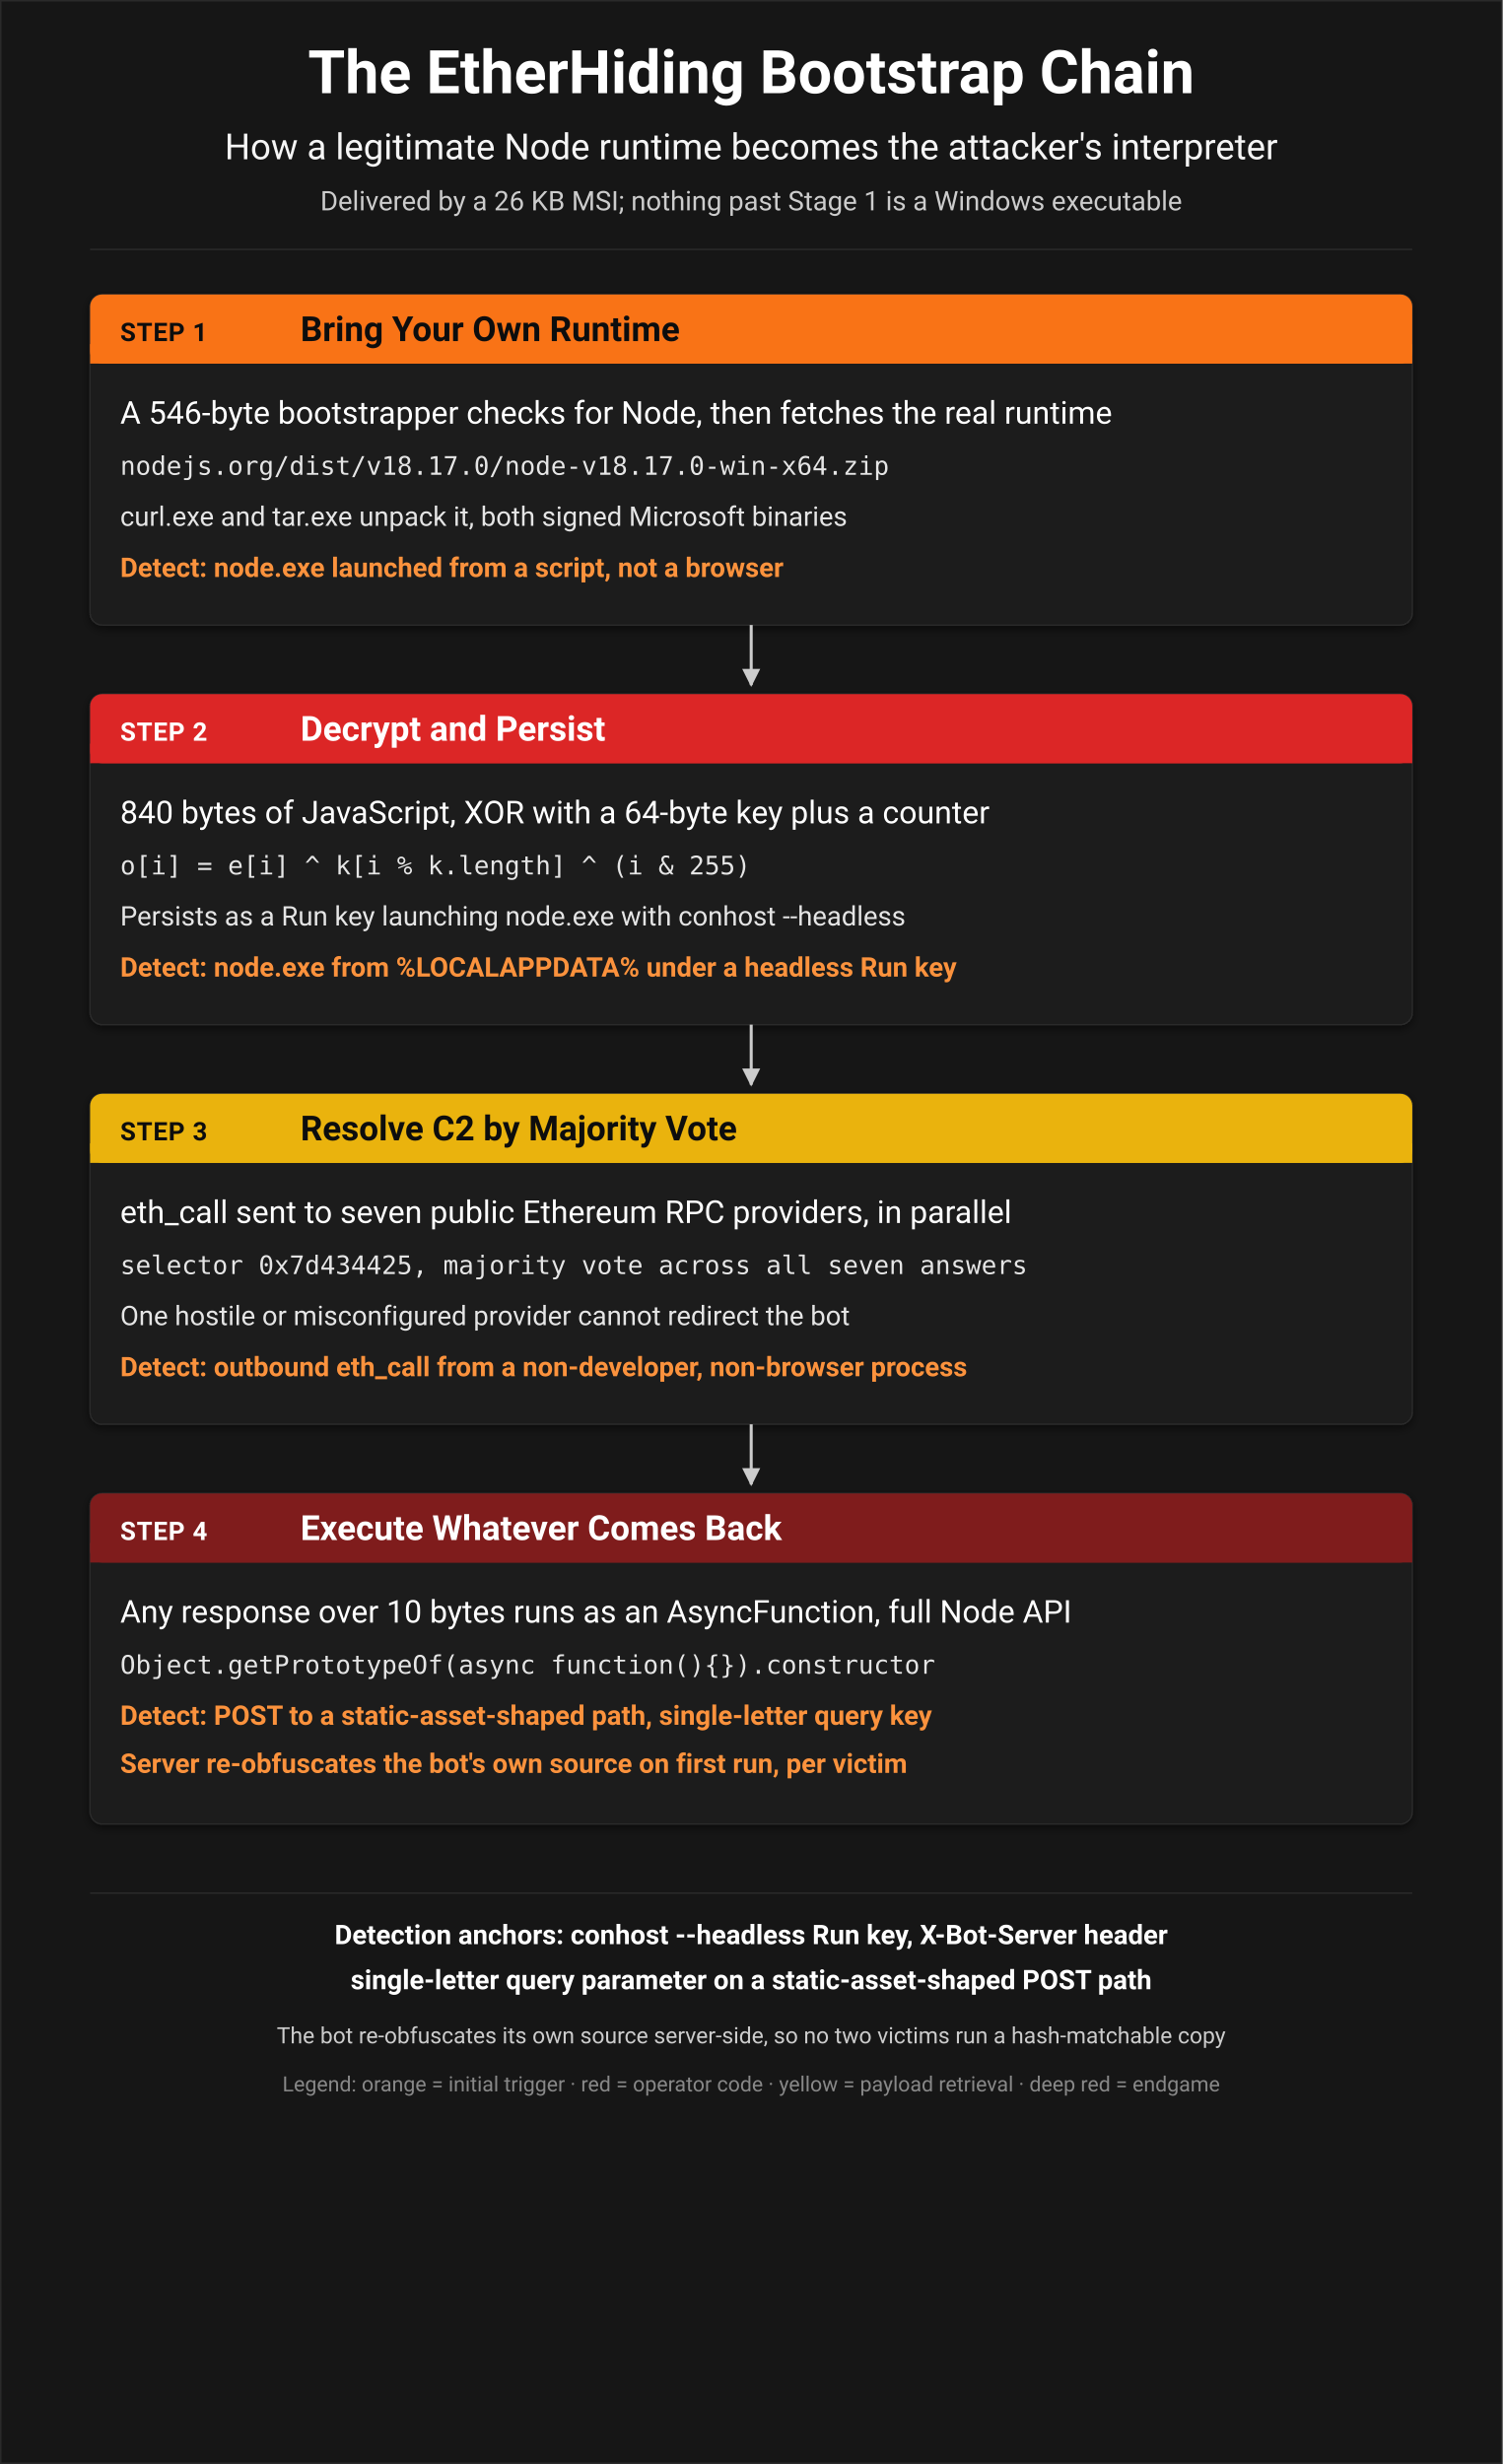
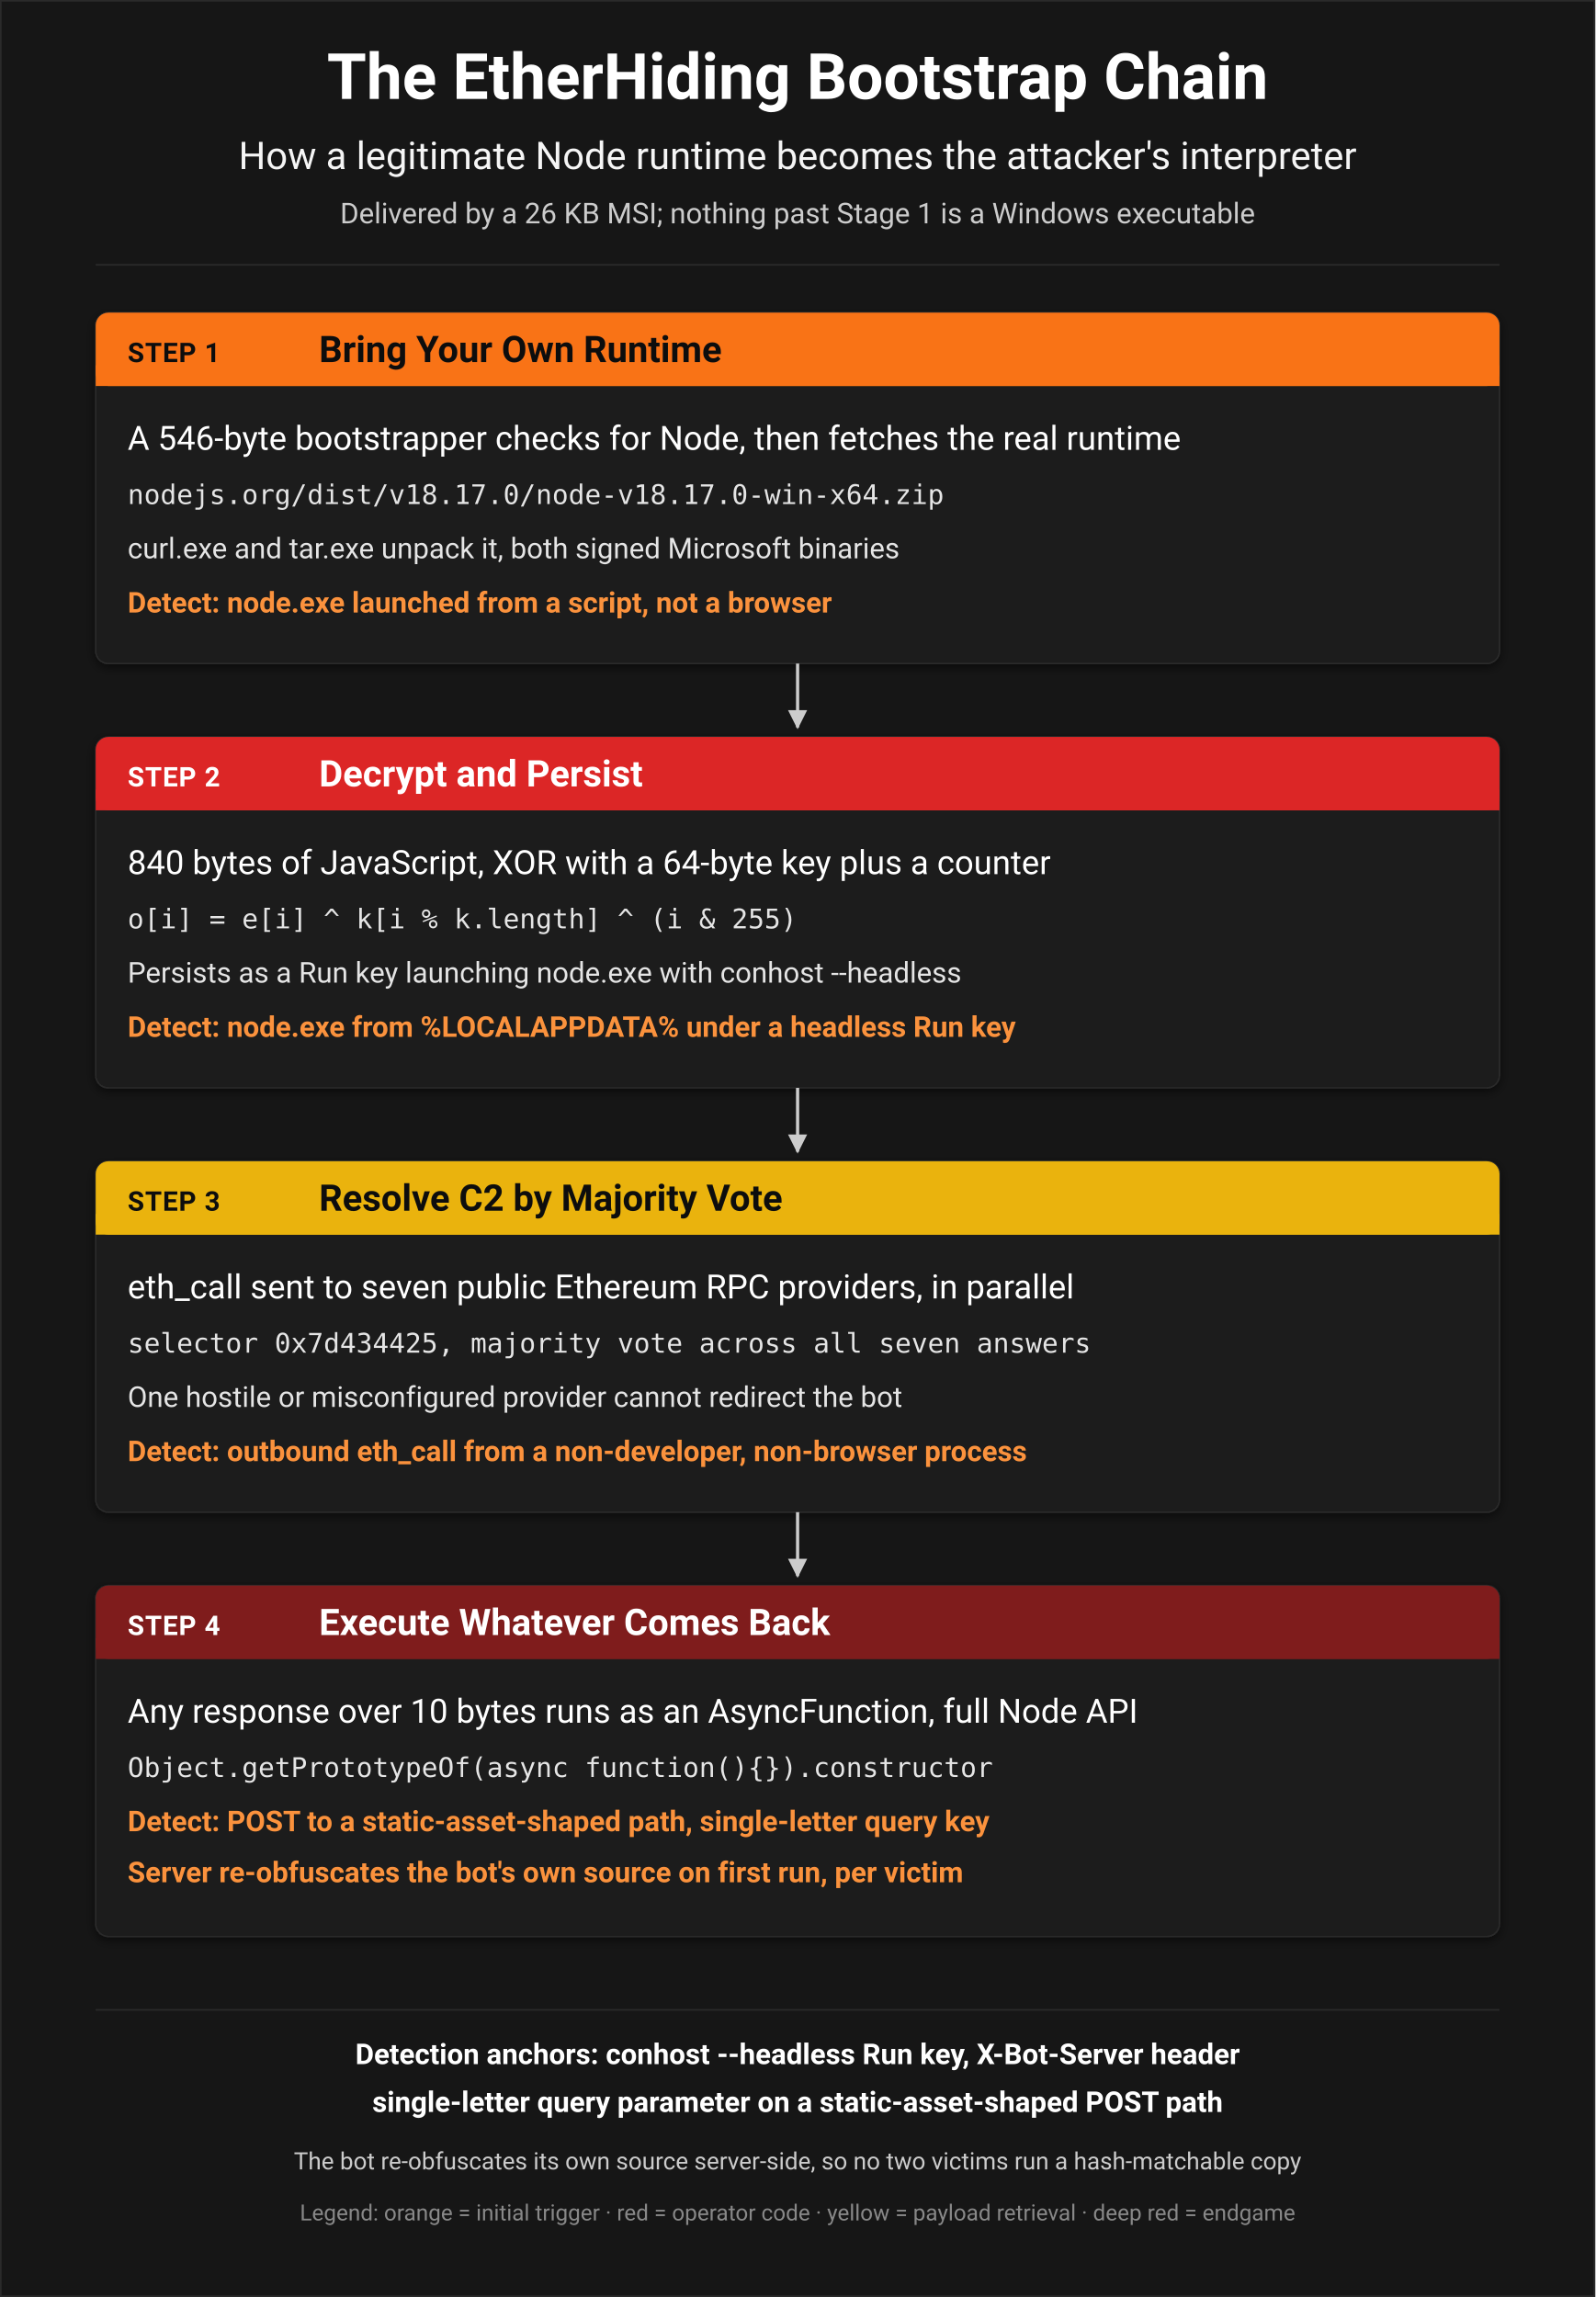
- <svg xmlns="http://www.w3.org/2000/svg" viewBox="0 0 1000 1640" font-family="-apple-system, BlinkMacSystemFont, 'Segoe UI', Roboto, 'Helvetica Neue', Arial, sans-serif">
+ <svg xmlns="http://www.w3.org/2000/svg" viewBox="0 0 1000 1440" font-family="-apple-system, BlinkMacSystemFont, 'Segoe UI', Roboto, 'Helvetica Neue', Arial, sans-serif">
  <defs>
    <marker id="arrow" viewBox="0 0 10 10" refX="9" refY="5" markerWidth="6" markerHeight="6" orient="auto">
      <path d="M 0 0 L 10 5 L 0 10 z" fill="#cccccc" />
    </marker>
    <filter id="cardShadow" x="-2%" y="-2%" width="104%" height="108%">
      <feDropShadow dx="0" dy="2" stdDeviation="3" flood-color="#000" flood-opacity="0.55" />
    </filter>
  </defs>
-   <rect width="1000" height="1640" fill="#161616" />
-   <rect x="0.5" y="0.5" width="999" height="1639" fill="none" stroke="#2a2a2a" stroke-width="1" />
+   <rect width="1000" height="1440" fill="#161616" />
+   <rect x="0.5" y="0.5" width="999" height="1439" fill="none" stroke="#2a2a2a" stroke-width="1" />
  <text x="500" y="62" text-anchor="middle" font-size="40" font-weight="700" fill="#ffffff">The EtherHiding Bootstrap Chain</text>
  <text x="500" y="106" text-anchor="middle" font-size="24" fill="#f5f5f5">How a legitimate Node runtime becomes the attacker's interpreter</text>
  <text x="500" y="140" text-anchor="middle" font-size="18" fill="#cccccc">Delivered by a 26 KB MSI; nothing past Stage 1 is a Windows executable</text>
  <line x1="60" y1="166" x2="940" y2="166" stroke="#2a2a2a" stroke-width="1" />
  <g filter="url(#cardShadow)">
    <rect x="60" y="196" width="880" height="220" rx="8" fill="#1a1a1a" stroke="#2a2a2a" stroke-width="1" />
    <rect x="60" y="196" width="880" height="46" rx="8" fill="#f97316" />
    <rect x="60" y="229" width="880" height="13" fill="#f97316" />
    <text x="80" y="227" font-size="17" font-weight="700" fill="#111111" letter-spacing="0.5">STEP 1</text>
    <text x="200" y="227" font-size="23" font-weight="600" fill="#111111">Bring Your Own Runtime</text>
    <text x="80" y="282" font-size="21" fill="#ffffff">A 546-byte bootstrapper checks for Node, then fetches the real runtime</text>
    <text x="80" y="316" font-size="17" fill="#e5e5e5" font-family="ui-monospace, 'Cascadia Mono', Menlo, monospace">nodejs.org/dist/v18.17.0/node-v18.17.0-win-x64.zip</text>
    <text x="80" y="350" font-size="18" fill="#e5e5e5">curl.exe and tar.exe unpack it, both signed Microsoft binaries</text>
    <text x="80" y="384" font-size="18" fill="#fb923c" font-weight="600">Detect: node.exe launched from a script, not a browser</text>
  </g>
  <line x1="500" y1="416" x2="500" y2="456" stroke="#cccccc" stroke-width="2" marker-end="url(#arrow)" />
  <g filter="url(#cardShadow)">
    <rect x="60" y="462" width="880" height="220" rx="8" fill="#1a1a1a" stroke="#2a2a2a" stroke-width="1" />
    <rect x="60" y="462" width="880" height="46" rx="8" fill="#dc2626" />
    <rect x="60" y="495" width="880" height="13" fill="#dc2626" />
    <text x="80" y="493" font-size="17" font-weight="700" fill="#ffffff" letter-spacing="0.5">STEP 2</text>
    <text x="200" y="493" font-size="23" font-weight="600" fill="#ffffff">Decrypt and Persist</text>
    <text x="80" y="548" font-size="21" fill="#ffffff">840 bytes of JavaScript, XOR with a 64-byte key plus a counter</text>
    <text x="80" y="582" font-size="17" fill="#e5e5e5" font-family="ui-monospace, 'Cascadia Mono', Menlo, monospace">o[i] = e[i] ^ k[i % k.length] ^ (i &amp; 255)</text>
    <text x="80" y="616" font-size="18" fill="#e5e5e5">Persists as a Run key launching node.exe with conhost --headless</text>
    <text x="80" y="650" font-size="18" fill="#fb923c" font-weight="600">Detect: node.exe from %LOCALAPPDATA% under a headless Run key</text>
  </g>
  <line x1="500" y1="682" x2="500" y2="722" stroke="#cccccc" stroke-width="2" marker-end="url(#arrow)" />
  <g filter="url(#cardShadow)">
    <rect x="60" y="728" width="880" height="220" rx="8" fill="#1a1a1a" stroke="#2a2a2a" stroke-width="1" />
    <rect x="60" y="728" width="880" height="46" rx="8" fill="#eab308" />
    <rect x="60" y="761" width="880" height="13" fill="#eab308" />
    <text x="80" y="759" font-size="17" font-weight="700" fill="#111111" letter-spacing="0.5">STEP 3</text>
    <text x="200" y="759" font-size="23" font-weight="600" fill="#111111">Resolve C2 by Majority Vote</text>
    <text x="80" y="814" font-size="21" fill="#ffffff">eth_call sent to seven public Ethereum RPC providers, in parallel</text>
    <text x="80" y="848" font-size="17" fill="#e5e5e5" font-family="ui-monospace, 'Cascadia Mono', Menlo, monospace">selector 0x7d434425, majority vote across all seven answers</text>
    <text x="80" y="882" font-size="18" fill="#e5e5e5">One hostile or misconfigured provider cannot redirect the bot</text>
    <text x="80" y="916" font-size="18" fill="#fb923c" font-weight="600">Detect: outbound eth_call from a non-developer, non-browser process</text>
  </g>
  <line x1="500" y1="948" x2="500" y2="988" stroke="#cccccc" stroke-width="2" marker-end="url(#arrow)" />
  <g filter="url(#cardShadow)">
    <rect x="60" y="994" width="880" height="220" rx="8" fill="#1a1a1a" stroke="#2a2a2a" stroke-width="1" />
    <rect x="60" y="994" width="880" height="46" rx="8" fill="#7f1d1d" />
    <rect x="60" y="1027" width="880" height="13" fill="#7f1d1d" />
    <text x="80" y="1025" font-size="17" font-weight="700" fill="#ffffff" letter-spacing="0.5">STEP 4</text>
    <text x="200" y="1025" font-size="23" font-weight="600" fill="#ffffff">Execute Whatever Comes Back</text>
    <text x="80" y="1080" font-size="21" fill="#ffffff">Any response over 10 bytes runs as an AsyncFunction, full Node API</text>
    <text x="80" y="1114" font-size="17" fill="#e5e5e5" font-family="ui-monospace, 'Cascadia Mono', Menlo, monospace">Object.getPrototypeOf(async function(){}).constructor</text>
    <text x="80" y="1148" font-size="18" fill="#fb923c" font-weight="600">Detect: POST to a static-asset-shaped path, single-letter query key</text>
    <text x="80" y="1180" font-size="18" fill="#fb923c" font-weight="600">Server re-obfuscates the bot's own source on first run, per victim</text>
  </g>
  <line x1="60" y1="1260" x2="940" y2="1260" stroke="#2a2a2a" stroke-width="1" />
  <text x="500" y="1294" text-anchor="middle" font-size="18" font-weight="600" fill="#ffffff">Detection anchors: conhost --headless Run key, X-Bot-Server header</text>
  <text x="500" y="1324" text-anchor="middle" font-size="18" font-weight="600" fill="#ffffff">single-letter query parameter on a static-asset-shaped POST path</text>
  <text x="500" y="1360" text-anchor="middle" font-size="15" fill="#cccccc">The bot re-obfuscates its own source server-side, so no two victims run a hash-matchable copy</text>
  <text x="500" y="1392" text-anchor="middle" font-size="14" fill="#888888">Legend: orange = initial trigger · red = operator code · yellow = payload retrieval · deep red = endgame</text>
</svg>
